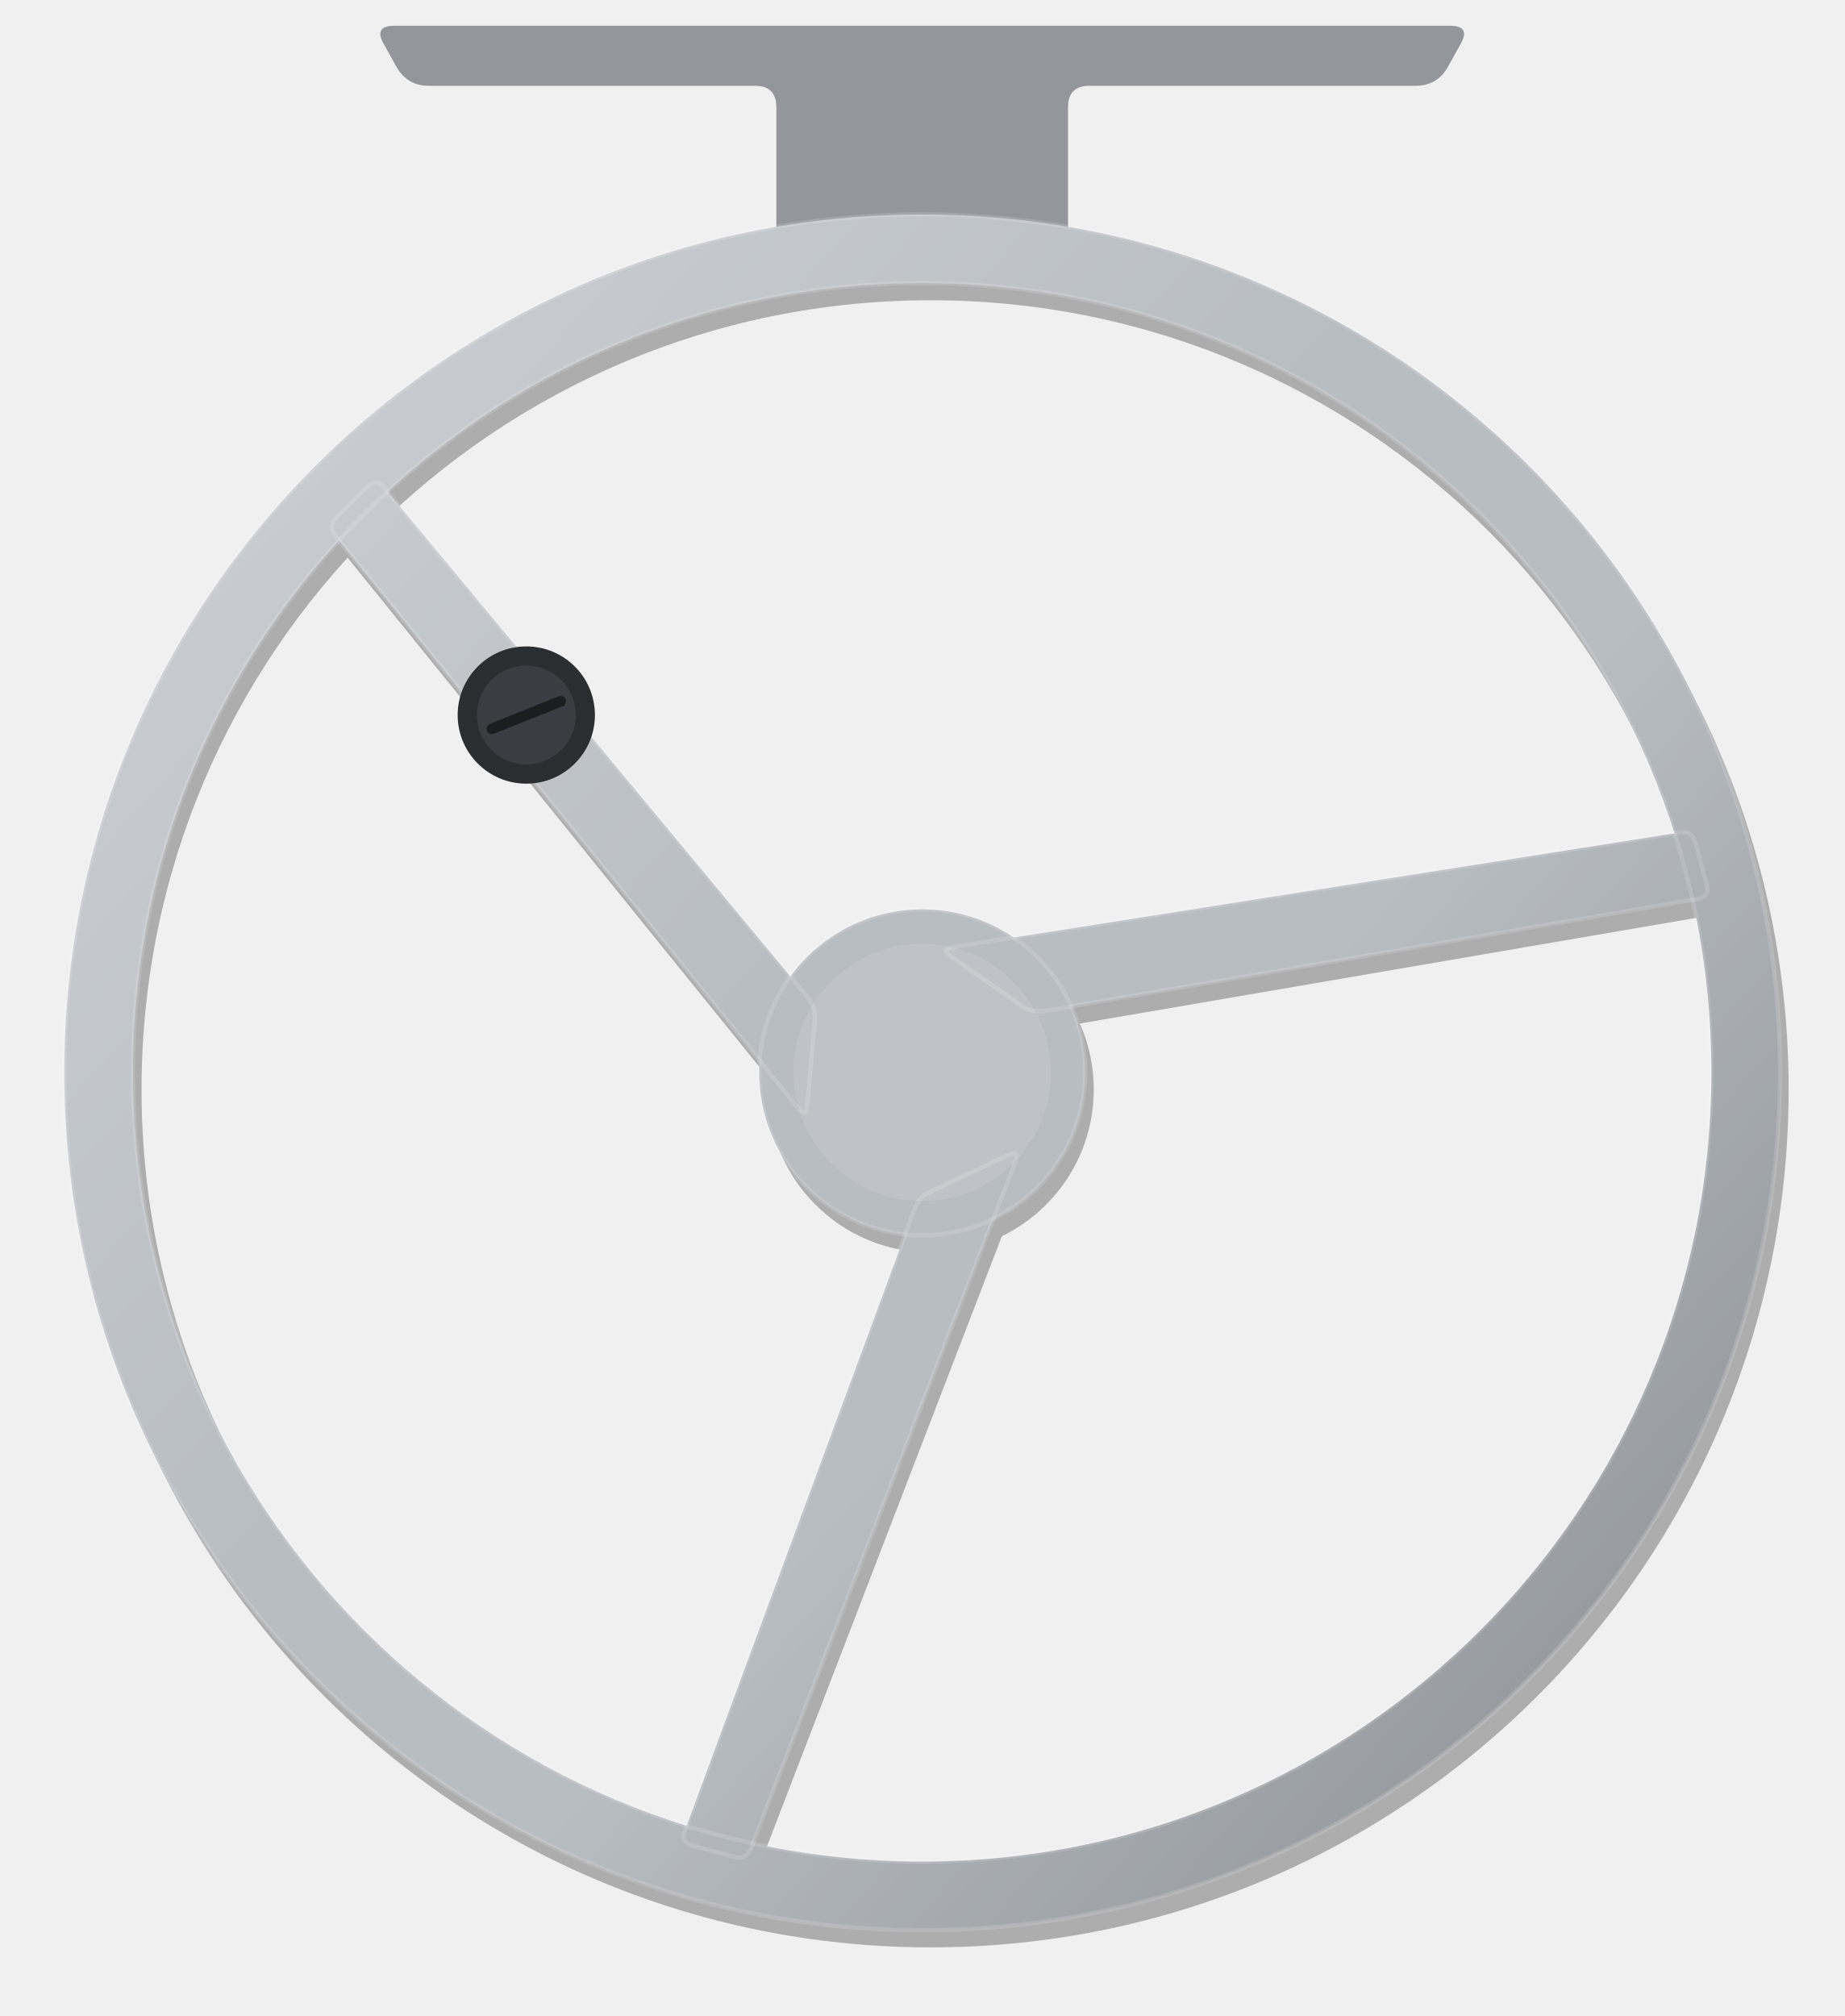
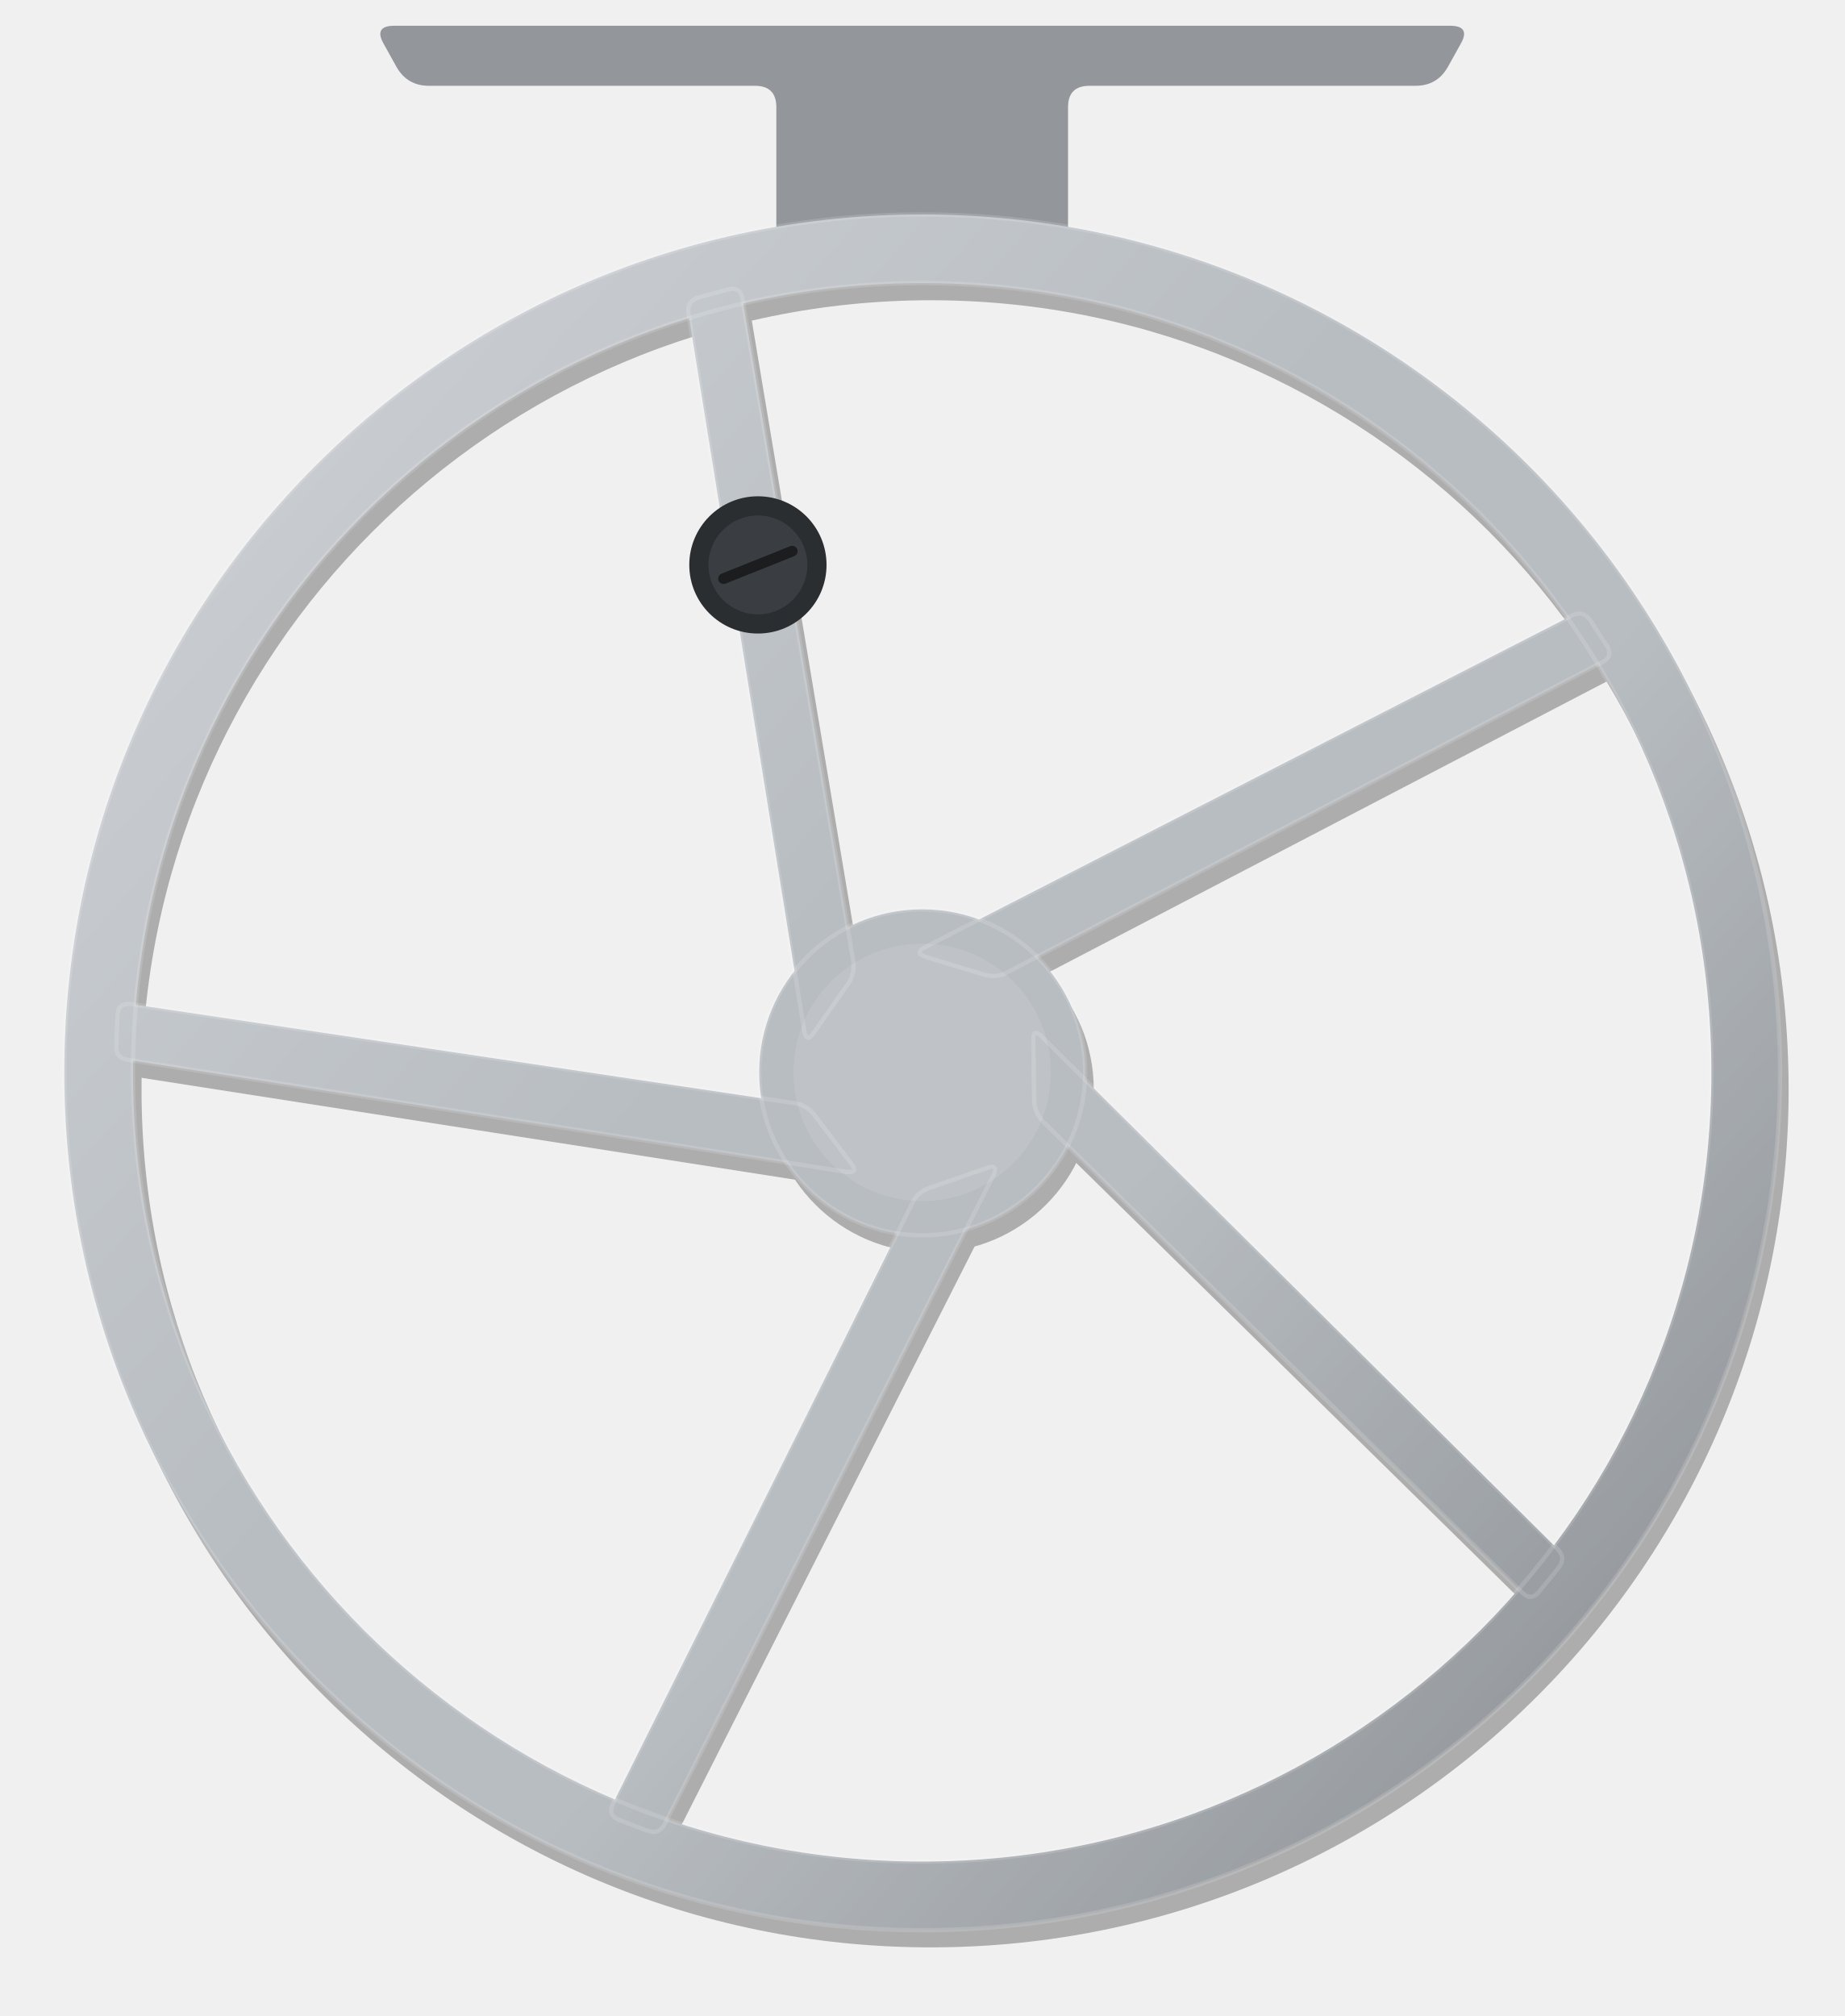
<svg xmlns="http://www.w3.org/2000/svg" viewBox="-215 -250 430 470" color="#b8bdc2">
  <defs>
    <linearGradient id="sheen" x1="0" y1="0" x2="1" y2="1">
      <stop offset="0" stop-color="#fff" stop-opacity=".4" />
      <stop offset=".45" stop-color="#fff" stop-opacity="0" />
      <stop offset=".6" stop-color="#000" stop-opacity="0" />
      <stop offset="1" stop-color="#000" stop-opacity=".3" />
    </linearGradient>
    <g id="back" fill-rule="evenodd">
      <path d="M-125.5 -239.7Q-128 -244 -123 -244L123 -244Q128 -244 125.5 -239.7L122.5 -234.3Q120 -230 115 -230L39 -230Q34 -230 34 -225L34 -191Q34 -186 29 -186L-29 -186Q-34 -186 -34 -191L-34 -225Q-34 -230 -39 -230L-115 -230Q-120 -230 -122.5 -234.3Z" />
    </g>
    <g id="body" fill-rule="evenodd">
      <path d="M-200 0a200 200 0 1 0 400 0a200 200 0 1 0 -400 0ZM-184 0a184 184 0 1 0 368 0a184 184 0 1 0 -368 0Z" />
-       <path d="M23.1 -15.6Q25.6 -13.8 28.5 -14.3L180.7 -40.4Q183.7 -40.9 182.9 -43.8L180.3 -53.5Q179.5 -56.4 176.6 -55.9L7.2 -29.2Q4.3 -28.8 6.7 -27Z" />
-       <path d="M1.9 27.8Q-0.8 29.1 -1.8 31.9L-55.3 176.7Q-56.4 179.5 -53.5 180.3L-43.8 182.9Q-40.9 183.7 -39.9 180.9L21.7 20.9Q22.8 18.1 20.1 19.3Z" />
-       <path d="M-25 -12.2Q-24.8 -15.2 -26.7 -17.5L-125.4 -136.3Q-127.3 -138.6 -129.4 -136.5L-136.5 -129.4Q-138.6 -127.3 -136.7 -124.9L-28.9 8.4Q-27 10.7 -26.8 7.7Z" />
+       <path d="M-17.3 -20.6Q-15.6 -23.1 -16.1 -26.1L-41.9 -180.3Q-42.4 -183.3 -45.3 -182.5L-52 -180.7Q-54.9 -179.9 -54.5 -176.9L-27.5 -9.7Q-27 -6.7 -25.3 -9.2Z" />
+       <path d="M14.3 -22.8Q17.2 -21.9 19.8 -23.3L158.5 -95.6Q161.2 -96.9 159.6 -99.5L155.8 -105.3Q154.1 -107.8 151.5 -106.5L0.7 -29.2Q-2 -27.8 0.9 -26.9Z" />
+       <path d="M26.1 6.5Q26.2 9.5 28.3 11.6L139.9 121.3Q142 123.4 143.9 121L148.3 115.6Q150.2 113.3 148.1 111.1L27.9 -8.3Q25.8 -10.5 25.9 -7.5Z" />
+       <path d="M1.8 26.9Q-1 27.8 -2.3 30.5L-72.1 170.5Q-73.4 173.2 -70.6 174.3L-64.1 176.8Q-61.3 177.8 -60 175.2L16.6 24Q17.9 21.3 15.1 22.3Z" />
+       <path d="M-25 10.1Q-26.8 7.7 -29.7 7.2L-184.4 -15.9Q-187.4 -16.3 -187.6 -13.3L-187.9 -6.3Q-188.1 -3.3 -185.1 -2.9L-17.7 23.2Q-14.7 23.6 -16.6 21.2Z" />
      <path d="M-38 0a38 38 0 1 0 76 0a38 38 0 1 0 -76 0Z" />
    </g>
    <mask id="body-mask">
      <use href="#body" fill="#fff" />
    </mask>
  </defs>
  <use href="#back" fill="currentColor" />
  <use href="#back" fill="#000" opacity=".2" />
  <use href="#body" fill="#000" opacity=".28" transform="translate(2 4)" />
  <use href="#body" fill="currentColor" />
  <rect x="-215" y="-250" width="430" height="470" fill="url(#sheen)" mask="url(#body-mask)" />
  <use href="#body" fill="none" stroke="#fff" stroke-opacity=".14" stroke-width="1" />
-   <circle cx="-92.3" cy="-83.3" r="16" fill="#2b2e31" />
-   <circle cx="-92.3" cy="-83.3" r="11.52" fill="#3a3e42" />
-   <path d="M-100.3 -80.1L-84.3 -86.5" stroke="#1b1d1f" stroke-width="2.5" stroke-linecap="round" />
+   <circle cx="-38.3" cy="-118.3" r="16" fill="#2b2e31" />
+   <circle cx="-38.3" cy="-118.3" r="11.52" fill="#3a3e42" />
+   <path d="M-46.3 -115.1L-30.3 -121.5" stroke="#1b1d1f" stroke-width="2.5" stroke-linecap="round" />
  <circle r="30" fill="#fff" fill-opacity=".1" />
</svg>
